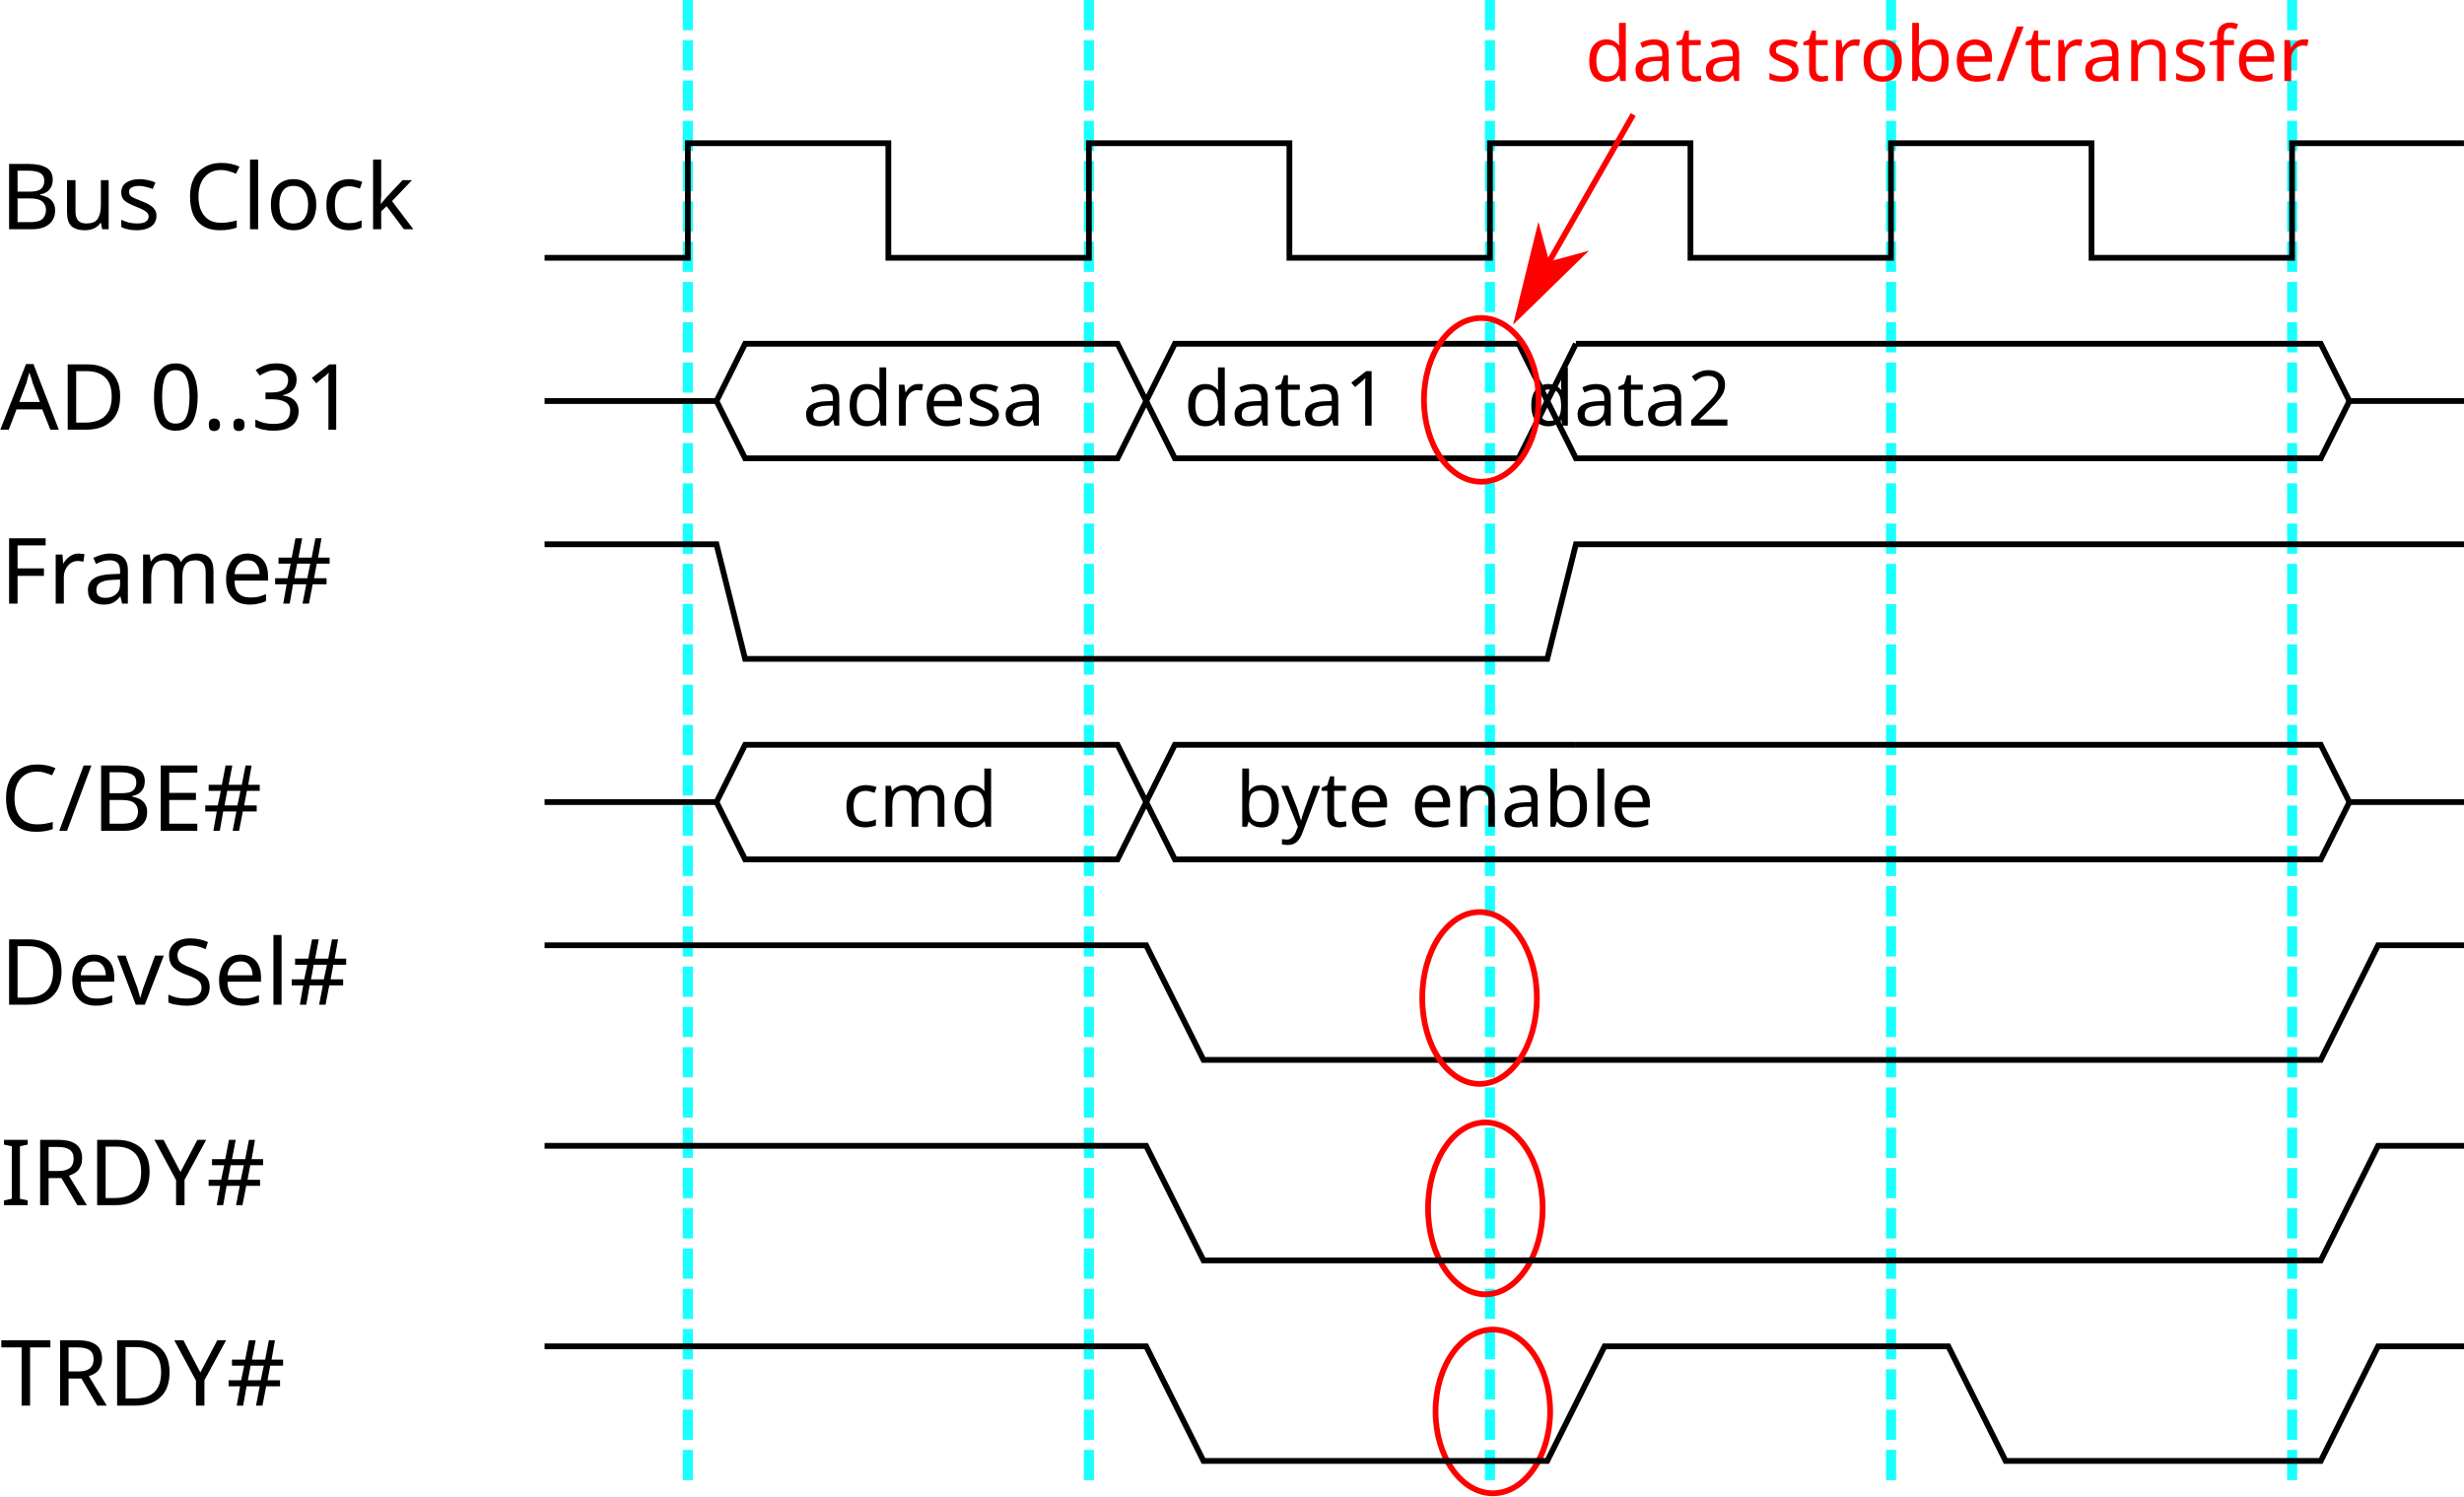
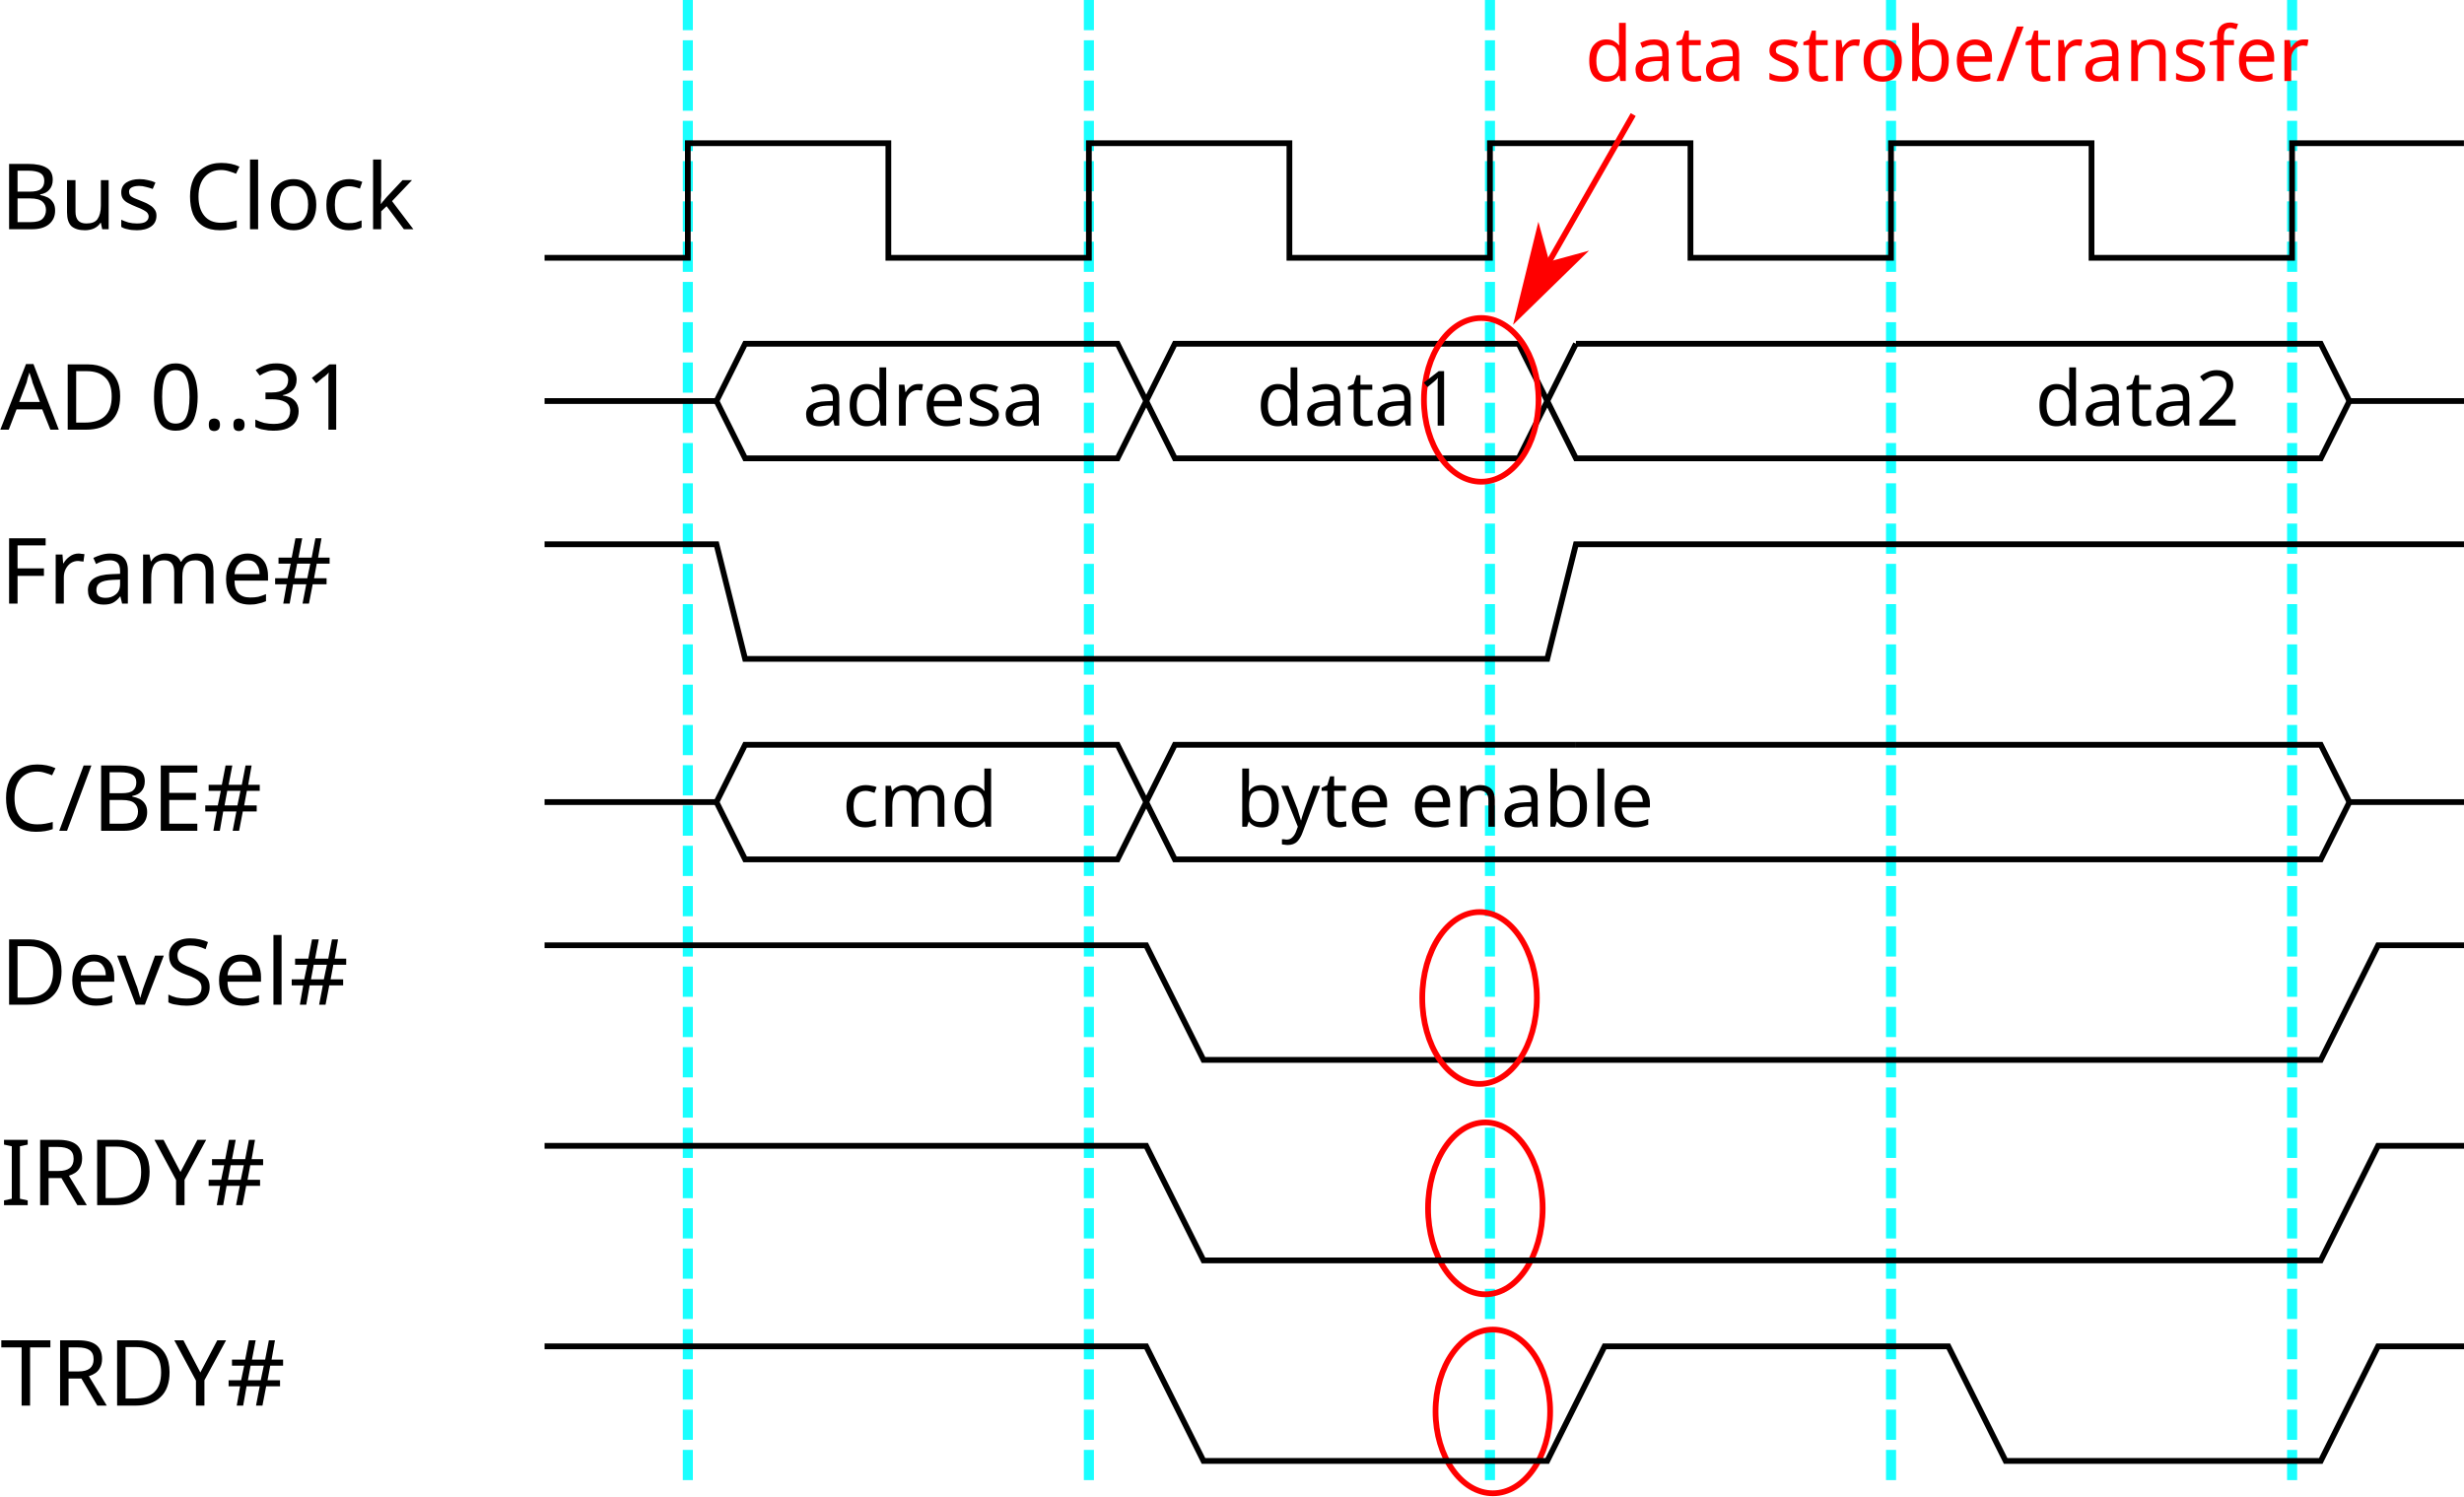
<svg xmlns="http://www.w3.org/2000/svg" width="113.783mm" height="69.096mm" viewBox="0 0 113.783 69.096" version="1.1" id="svg963">
  <defs id="defs957">
    <marker orient="auto" refY="0" refX="0" id="Arrow1Lend" style="overflow:visible">
      <path id="path4807" d="M 0,0 5,-5 -12.5,0 5,5 Z" style="fill:#ff0000;fill-opacity:1;fill-rule:evenodd;stroke:#ff0000;stroke-width:1pt;stroke-opacity:1" transform="matrix(-0.8,0,0,-0.8,-10,0)" />
    </marker>
    <marker orient="auto" refY="0" refX="0" id="Arrow1Mend" style="overflow:visible">
      <path id="path4813" d="M 0,0 5,-5 -12.5,0 5,5 Z" style="fill:#ff0000;fill-opacity:1;fill-rule:evenodd;stroke:#ff0000;stroke-width:1pt;stroke-opacity:1" transform="matrix(-0.4,0,0,-0.4,-4,0)" />
    </marker>
  </defs>
  <g id="layer1" transform="translate(-37.02927,-86.65625)">
    <text xml:space="preserve" style="font-style:normal;font-weight:normal;font-size:4.233px;line-height:1.25;font-family:sans-serif;letter-spacing:0px;word-spacing:0px;fill:#000000;fill-opacity:1;stroke:none;stroke-width:0.265" x="37.042" y="97.24" id="text1512">
      <tspan id="tspan1510" x="37.042" y="97.24" style="stroke-width:0.265">Bus Clock</tspan>
    </text>
    <text xml:space="preserve" style="font-style:normal;font-weight:normal;font-size:4.233px;line-height:1.25;font-family:sans-serif;letter-spacing:0px;word-spacing:0px;fill:#000000;fill-opacity:1;stroke:none;stroke-width:0.265" x="37.042" y="106.5" id="text1518">
      <tspan x="37.042" y="106.5" style="stroke-width:0.265" id="tspan1530">AD 0..31</tspan>
    </text>
    <path style="fill:none;stroke:#1affff;stroke-width:0.465;stroke-linecap:butt;stroke-linejoin:miter;stroke-miterlimit:4;stroke-dasharray:1.395, 0.465;stroke-dashoffset:0;stroke-opacity:1" d="m 68.792,86.656 -5e-6,68.792" id="path1532" />
    <path style="fill:none;stroke:#1affff;stroke-width:0.465;stroke-linecap:butt;stroke-linejoin:miter;stroke-miterlimit:4;stroke-dasharray:1.395, 0.465;stroke-dashoffset:0;stroke-opacity:1" d="m 87.312,86.656 -6e-6,68.792" id="path1532-3" />
    <path style="fill:none;stroke:#1affff;stroke-width:0.465;stroke-linecap:butt;stroke-linejoin:miter;stroke-miterlimit:4;stroke-dasharray:1.395, 0.465;stroke-dashoffset:0;stroke-opacity:1" d="m 105.833,86.656 v 68.792" id="path1532-6" />
    <path style="fill:none;stroke:#1affff;stroke-width:0.465;stroke-linecap:butt;stroke-linejoin:miter;stroke-miterlimit:4;stroke-dasharray:1.395, 0.465;stroke-dashoffset:0;stroke-opacity:1" d="m 124.354,86.656 -1e-5,68.792" id="path1532-7" />
    <path style="fill:none;stroke:#1affff;stroke-width:0.465;stroke-linecap:butt;stroke-linejoin:miter;stroke-miterlimit:4;stroke-dasharray:1.395, 0.465;stroke-dashoffset:0;stroke-opacity:1" d="m 142.875,86.656 -1e-5,68.792" id="path1532-5" />
    <path style="fill:none;stroke:#000000;stroke-width:0.265px;stroke-linecap:butt;stroke-linejoin:miter;stroke-opacity:1" d="m 62.177,98.562 h 6.615 v -5.292 h 9.26 V 98.562 h 9.26 v -5.292 h 9.26 V 98.562 h 9.26 v -5.292 h 9.26 V 98.562 h 9.26 v -5.292 h 9.26 V 98.562 h 9.26 v -5.292 h 7.938" id="path1514" />
    <path style="fill:none;stroke:#000000;stroke-width:0.265px;stroke-linecap:butt;stroke-linejoin:miter;stroke-opacity:1" d="m 62.177,105.177 h 7.938 l 1.323,-2.646 h 17.198 l 1.323,2.646 1.323,-2.646 h 15.875 l 1.323,2.646 1.323,-2.646" id="path1567" />
    <text xml:space="preserve" style="font-style:normal;font-weight:normal;font-size:4.233px;line-height:1.25;font-family:sans-serif;letter-spacing:0px;word-spacing:0px;fill:#000000;fill-opacity:1;stroke:none;stroke-width:0.265" x="37.042" y="114.532" id="text1711">
      <tspan id="tspan1709" x="37.042" y="114.532" style="stroke-width:0.265">Frame#</tspan>
    </text>
    <path style="fill:none;stroke:#000000;stroke-width:0.265px;stroke-linecap:butt;stroke-linejoin:miter;stroke-opacity:1" d="m 62.177,111.792 h 7.937 l 1.323,5.292 h 37.042 l 1.323,-5.292 h 41.01" id="path1713" />
    <text xml:space="preserve" style="font-style:normal;font-weight:normal;font-size:3.528px;line-height:1.25;font-family:sans-serif;letter-spacing:0px;word-spacing:0px;fill:#000000;fill-opacity:1;stroke:none;stroke-width:0.265" x="74.097" y="106.313" id="text4601">
-       <tspan id="tspan4599" x="74.097" y="106.313" style="stroke-width:0.265">adresa       data1       data2</tspan>
+       <tspan id="tspan4599" x="74.097" y="106.313" style="stroke-width:0.265">adresa</tspan>
    </text>
    <path style="fill:none;stroke:#000000;stroke-width:0.265px;stroke-linecap:butt;stroke-linejoin:miter;stroke-opacity:1" d="m 70.115,105.177 1.323,2.646 h 17.198 l 1.323,-2.646 1.323,2.646 h 15.875 l 1.323,-2.646 1.323,2.646 h 34.396 l 1.323,-2.646" id="path4622" />
    <path style="fill:none;stroke:#000000;stroke-width:0.265px;stroke-linecap:butt;stroke-linejoin:miter;stroke-opacity:1" d="m 109.802,102.531 h 34.396 l 1.323,2.646" id="path4624" />
    <text xml:space="preserve" style="font-style:normal;font-weight:normal;font-size:4.233px;line-height:1.25;font-family:sans-serif;letter-spacing:0px;word-spacing:0px;fill:#000000;fill-opacity:1;stroke:none;stroke-width:0.265" x="37.042" y="125.021" id="text1518-3">
      <tspan x="37.042" y="125.021" style="stroke-width:0.265" id="tspan1530-6">C/BE#</tspan>
    </text>
    <path style="fill:none;stroke:#000000;stroke-width:0.265px;stroke-linecap:butt;stroke-linejoin:miter;stroke-opacity:1" d="m 62.177,123.698 h 7.937 l 1.323,-2.646 h 17.198 l 1.323,2.646 1.323,-2.646 h 15.875 l 1.323,-1e-5 1.323,1e-5" id="path1567-7" />
    <text xml:space="preserve" style="font-style:normal;font-weight:normal;font-size:3.528px;line-height:1.25;font-family:sans-serif;letter-spacing:0px;word-spacing:0px;fill:#000000;fill-opacity:1;stroke:none;stroke-width:0.265" x="74.097" y="124.834" id="text4601-5">
      <tspan id="tspan4599-3" x="74.097" y="124.834" style="stroke-width:0.265">  cmd            byte enable</tspan>
    </text>
    <path style="fill:none;stroke:#000000;stroke-width:0.265px;stroke-linecap:butt;stroke-linejoin:miter;stroke-opacity:1" d="m 70.115,123.698 1.323,2.646 h 17.198 l 1.323,-2.646 1.323,2.646 h 15.875 l 1.323,-1e-5 1.323,1e-5 h 34.396 l 1.323,-2.646" id="path4622-5" />
    <path style="fill:none;stroke:#000000;stroke-width:0.265px;stroke-linecap:butt;stroke-linejoin:miter;stroke-opacity:1" d="m 109.802,121.052 h 34.396 l 1.323,2.646" id="path4624-6" />
    <text xml:space="preserve" style="font-style:normal;font-weight:normal;font-size:4.233px;line-height:1.25;font-family:sans-serif;letter-spacing:0px;word-spacing:0px;fill:#000000;fill-opacity:1;stroke:none;stroke-width:0.265" x="37.042" y="133.053" id="text1711-2">
      <tspan id="tspan1709-9" x="37.042" y="133.053" style="stroke-width:0.265">DevSel#</tspan>
    </text>
    <path style="fill:none;stroke:#000000;stroke-width:0.265px;stroke-linecap:butt;stroke-linejoin:miter;stroke-opacity:1" d="m 62.177,130.312 h 27.781 l 2.646,5.292 h 51.594 l 2.646,-5.292 h 3.969" id="path1713-1" />
    <path style="fill:none;stroke:#000000;stroke-width:0.265px;stroke-linecap:butt;stroke-linejoin:miter;stroke-opacity:1" d="m 145.521,105.177 h 5.292" id="path4680" />
    <path style="fill:none;stroke:#000000;stroke-width:0.265px;stroke-linecap:butt;stroke-linejoin:miter;stroke-opacity:1" d="m 145.521,123.698 h 5.292" id="path4680-2" />
    <ellipse style="opacity:1;fill:none;fill-opacity:1;fill-rule:nonzero;stroke:#ff0000;stroke-width:0.265;stroke-linecap:round;stroke-linejoin:round;stroke-miterlimit:4;stroke-dasharray:none;stroke-dashoffset:0;stroke-opacity:1" id="path4697" cx="105.353" cy="132.745" rx="2.646" ry="3.969" />
    <ellipse style="opacity:1;fill:none;fill-opacity:1;fill-rule:nonzero;stroke:#ff0000;stroke-width:0.265;stroke-linecap:round;stroke-linejoin:round;stroke-miterlimit:4;stroke-dasharray:none;stroke-dashoffset:0;stroke-opacity:1" id="path4697-7" cx="105.966" cy="151.839" rx="2.646" ry="3.78" />
    <ellipse style="opacity:1;fill:none;fill-opacity:1;fill-rule:nonzero;stroke:#ff0000;stroke-width:0.265;stroke-linecap:round;stroke-linejoin:round;stroke-miterlimit:4;stroke-dasharray:none;stroke-dashoffset:0;stroke-opacity:1" id="path4697-0" cx="105.62" cy="142.461" rx="2.646" ry="3.969" />
    <text xml:space="preserve" style="font-style:normal;font-weight:normal;font-size:4.233px;line-height:1.25;font-family:sans-serif;letter-spacing:0px;word-spacing:0px;fill:#000000;fill-opacity:1;stroke:none;stroke-width:0.265" x="37.042" y="142.313" id="text1711-2-9">
      <tspan id="tspan1709-9-3" x="37.042" y="142.313" style="stroke-width:0.265">IRDY#</tspan>
    </text>
    <path style="fill:none;stroke:#000000;stroke-width:0.265px;stroke-linecap:butt;stroke-linejoin:miter;stroke-opacity:1" d="m 62.177,139.573 h 27.781 l 2.646,5.292 h 51.594 l 2.646,-5.292 h 3.969" id="path1713-1-6" />
    <text xml:space="preserve" style="font-style:normal;font-weight:normal;font-size:4.233px;line-height:1.25;font-family:sans-serif;letter-spacing:0px;word-spacing:0px;fill:#000000;fill-opacity:1;stroke:none;stroke-width:0.265" x="37.042" y="151.574" id="text1711-2-0">
      <tspan id="tspan1709-9-6" x="37.042" y="151.574" style="stroke-width:0.265">TRDY#</tspan>
    </text>
    <path style="fill:none;stroke:#000000;stroke-width:0.265px;stroke-linecap:butt;stroke-linejoin:miter;stroke-opacity:1" d="m 62.177,148.833 h 27.781 l 2.646,5.292 15.875,-1e-5 2.646,-5.292 h 15.875 l 2.646,5.292 h 14.552 l 2.646,-5.292 h 3.969" id="path1713-1-2" />
    <ellipse style="opacity:1;fill:none;fill-opacity:1;fill-rule:nonzero;stroke:#ff0000;stroke-width:0.265;stroke-linecap:round;stroke-linejoin:round;stroke-miterlimit:4;stroke-dasharray:none;stroke-dashoffset:0;stroke-opacity:1" id="path4697-7-6" cx="105.431" cy="105.123" rx="2.646" ry="3.78" />
    <text xml:space="preserve" style="font-style:normal;font-weight:normal;font-size:3.528px;line-height:1.25;font-family:sans-serif;letter-spacing:0px;word-spacing:0px;fill:#ff0000;fill-opacity:1;stroke:none;stroke-width:0.265" x="110.23" y="90.397" id="text4800">
      <tspan id="tspan4798" x="110.23" y="90.397" style="fill:#ff0000;stroke-width:0.265">data strobe/transfer</tspan>
    </text>
    <path style="fill:none;stroke:#ff0000;stroke-width:0.265;stroke-linecap:butt;stroke-linejoin:miter;stroke-miterlimit:4;stroke-dasharray:none;stroke-opacity:1;marker-end:url(#Arrow1Lend)" d="m 112.448,91.948 -5.292,9.26" id="path4802" />
+     <text xml:space="preserve" style="font-style:normal;font-weight:normal;font-size:3.528px;line-height:1.25;font-family:sans-serif;letter-spacing:0px;word-spacing:0px;fill:#000000;fill-opacity:1;stroke:none;stroke-width:0.265" x="95.063" y="106.313" id="text4601-3">
+       <tspan id="tspan4599-6" x="95.063" y="106.313" style="stroke-width:0.265">data1</tspan>
+     </text>
+     <text xml:space="preserve" style="font-style:normal;font-weight:normal;font-size:3.528px;line-height:1.25;font-family:sans-serif;letter-spacing:0px;word-spacing:0px;fill:#000000;fill-opacity:1;stroke:none;stroke-width:0.265" x="131.02" y="106.313" id="text4601-3-7">
+       <tspan id="tspan4599-6-5" x="131.02" y="106.313" style="stroke-width:0.265">data2</tspan>
+     </text>
  </g>
</svg>
